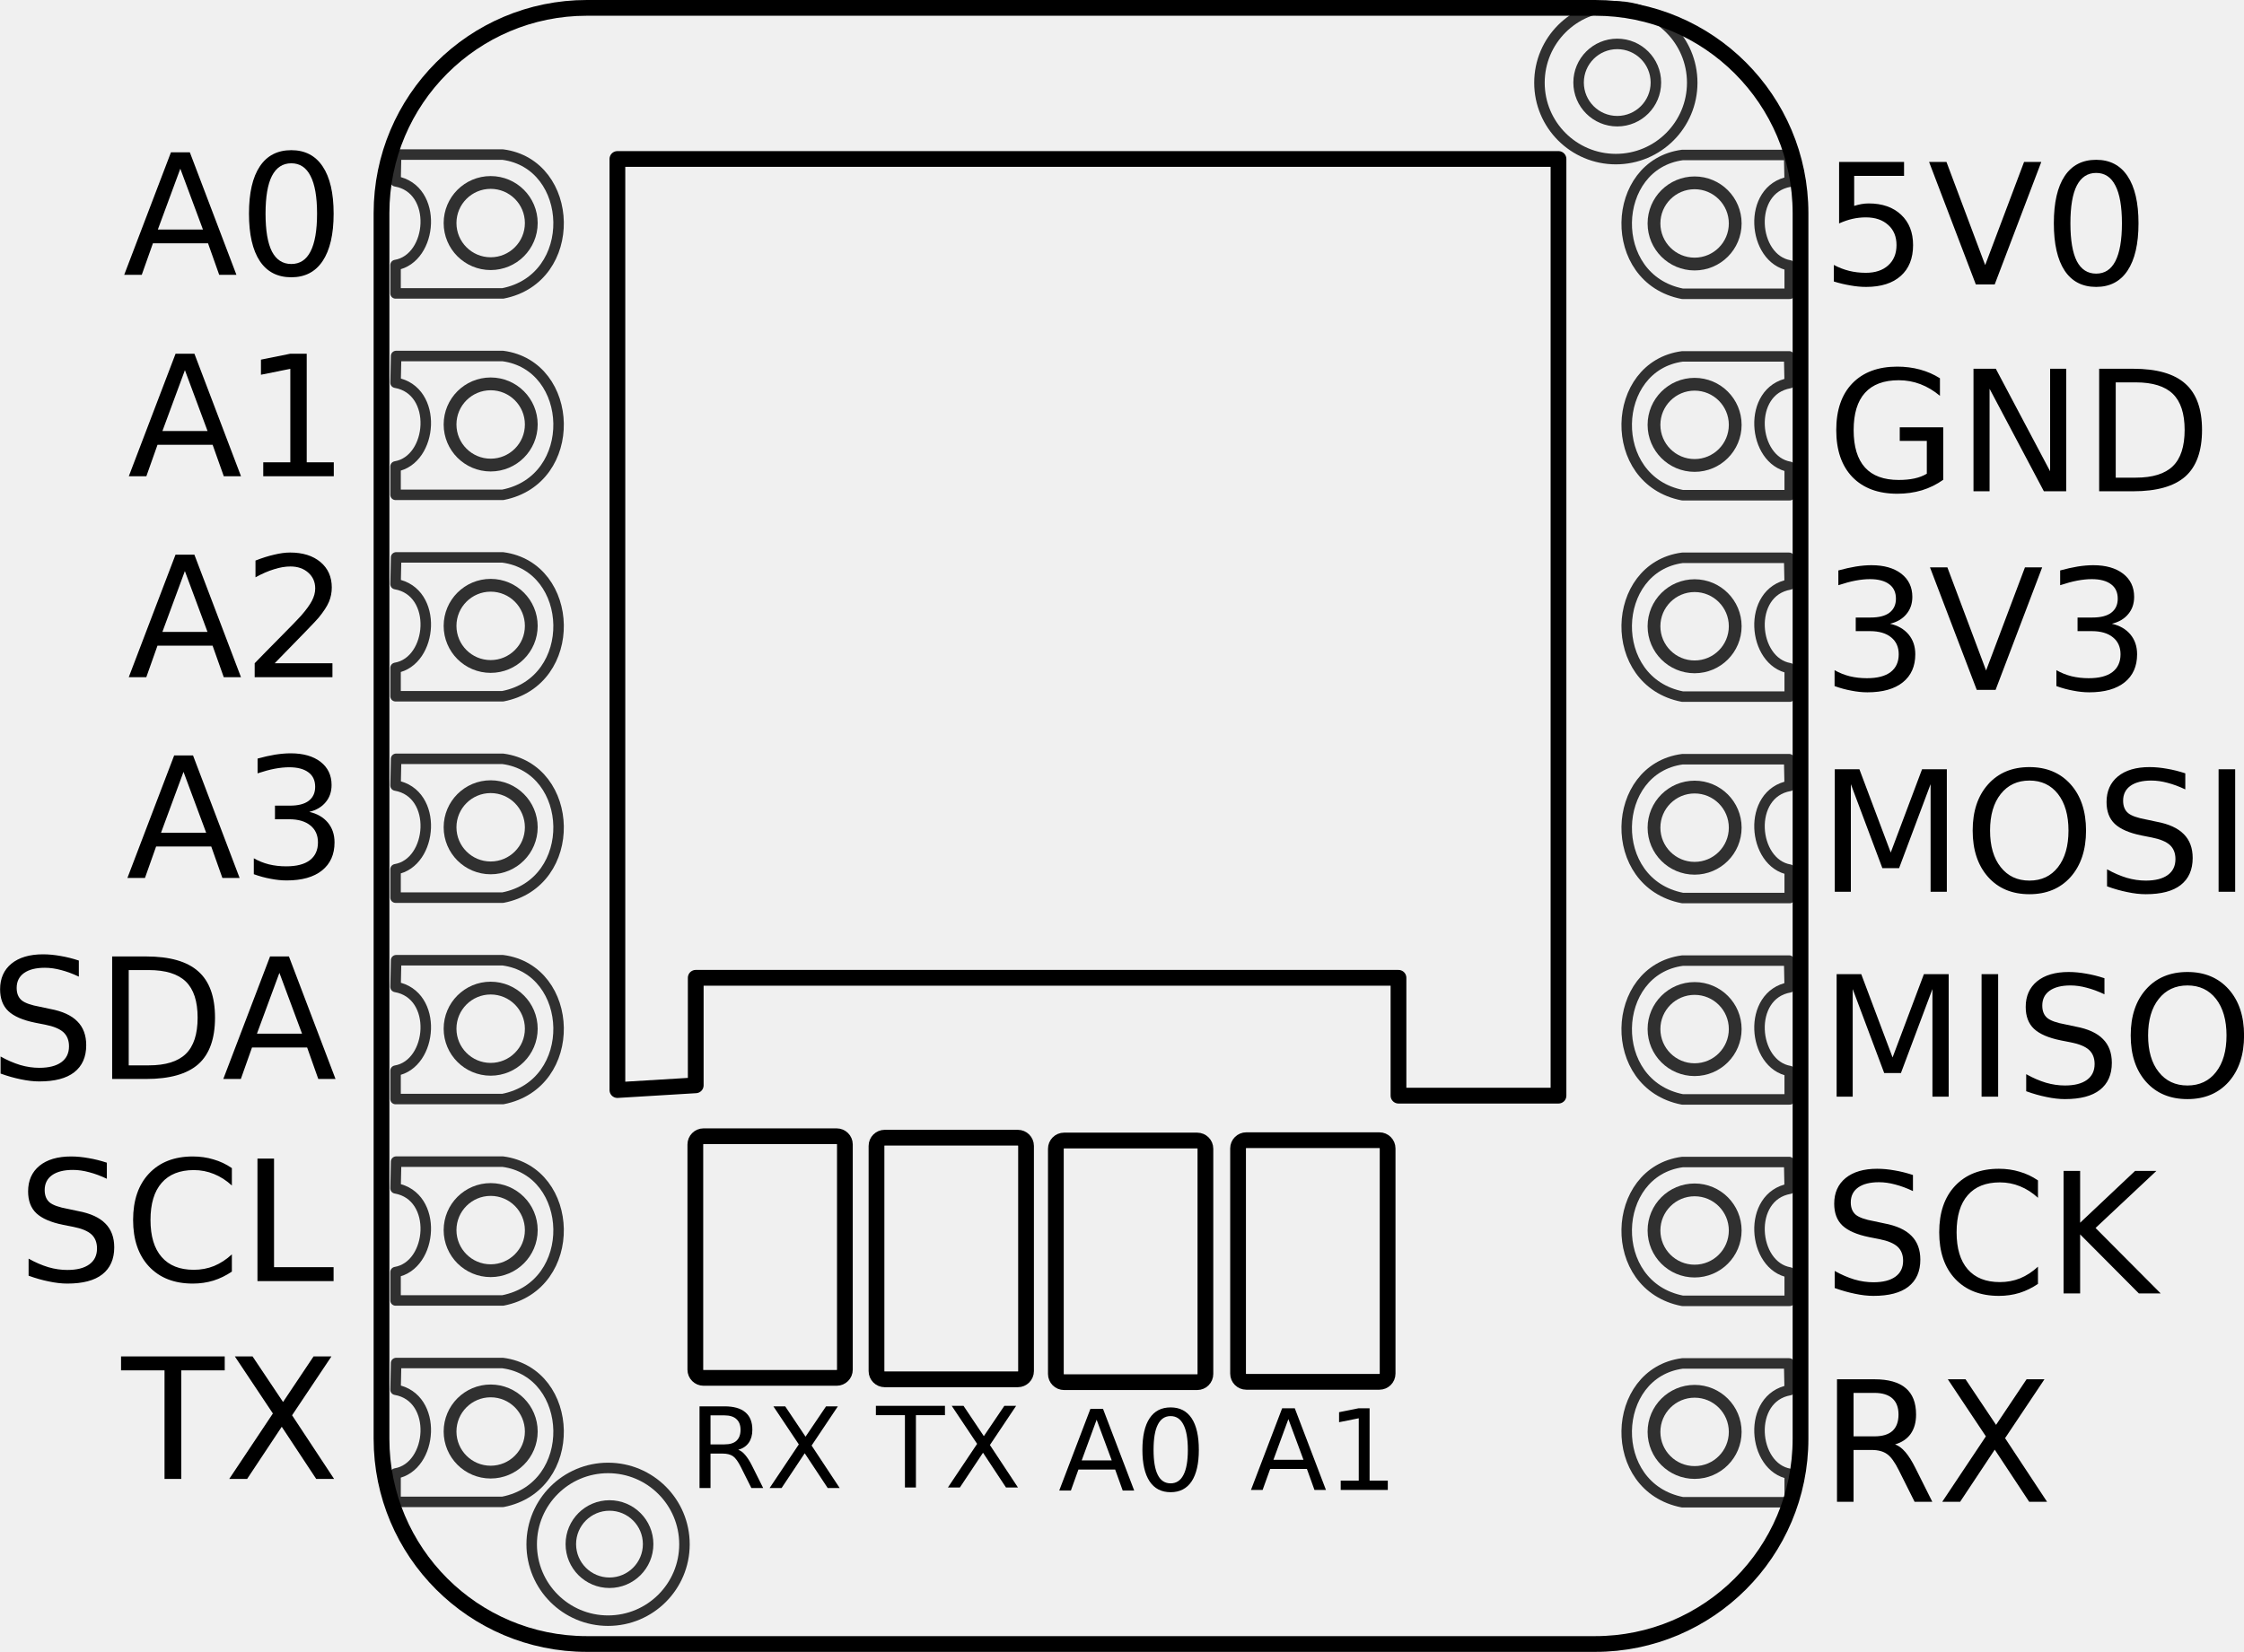
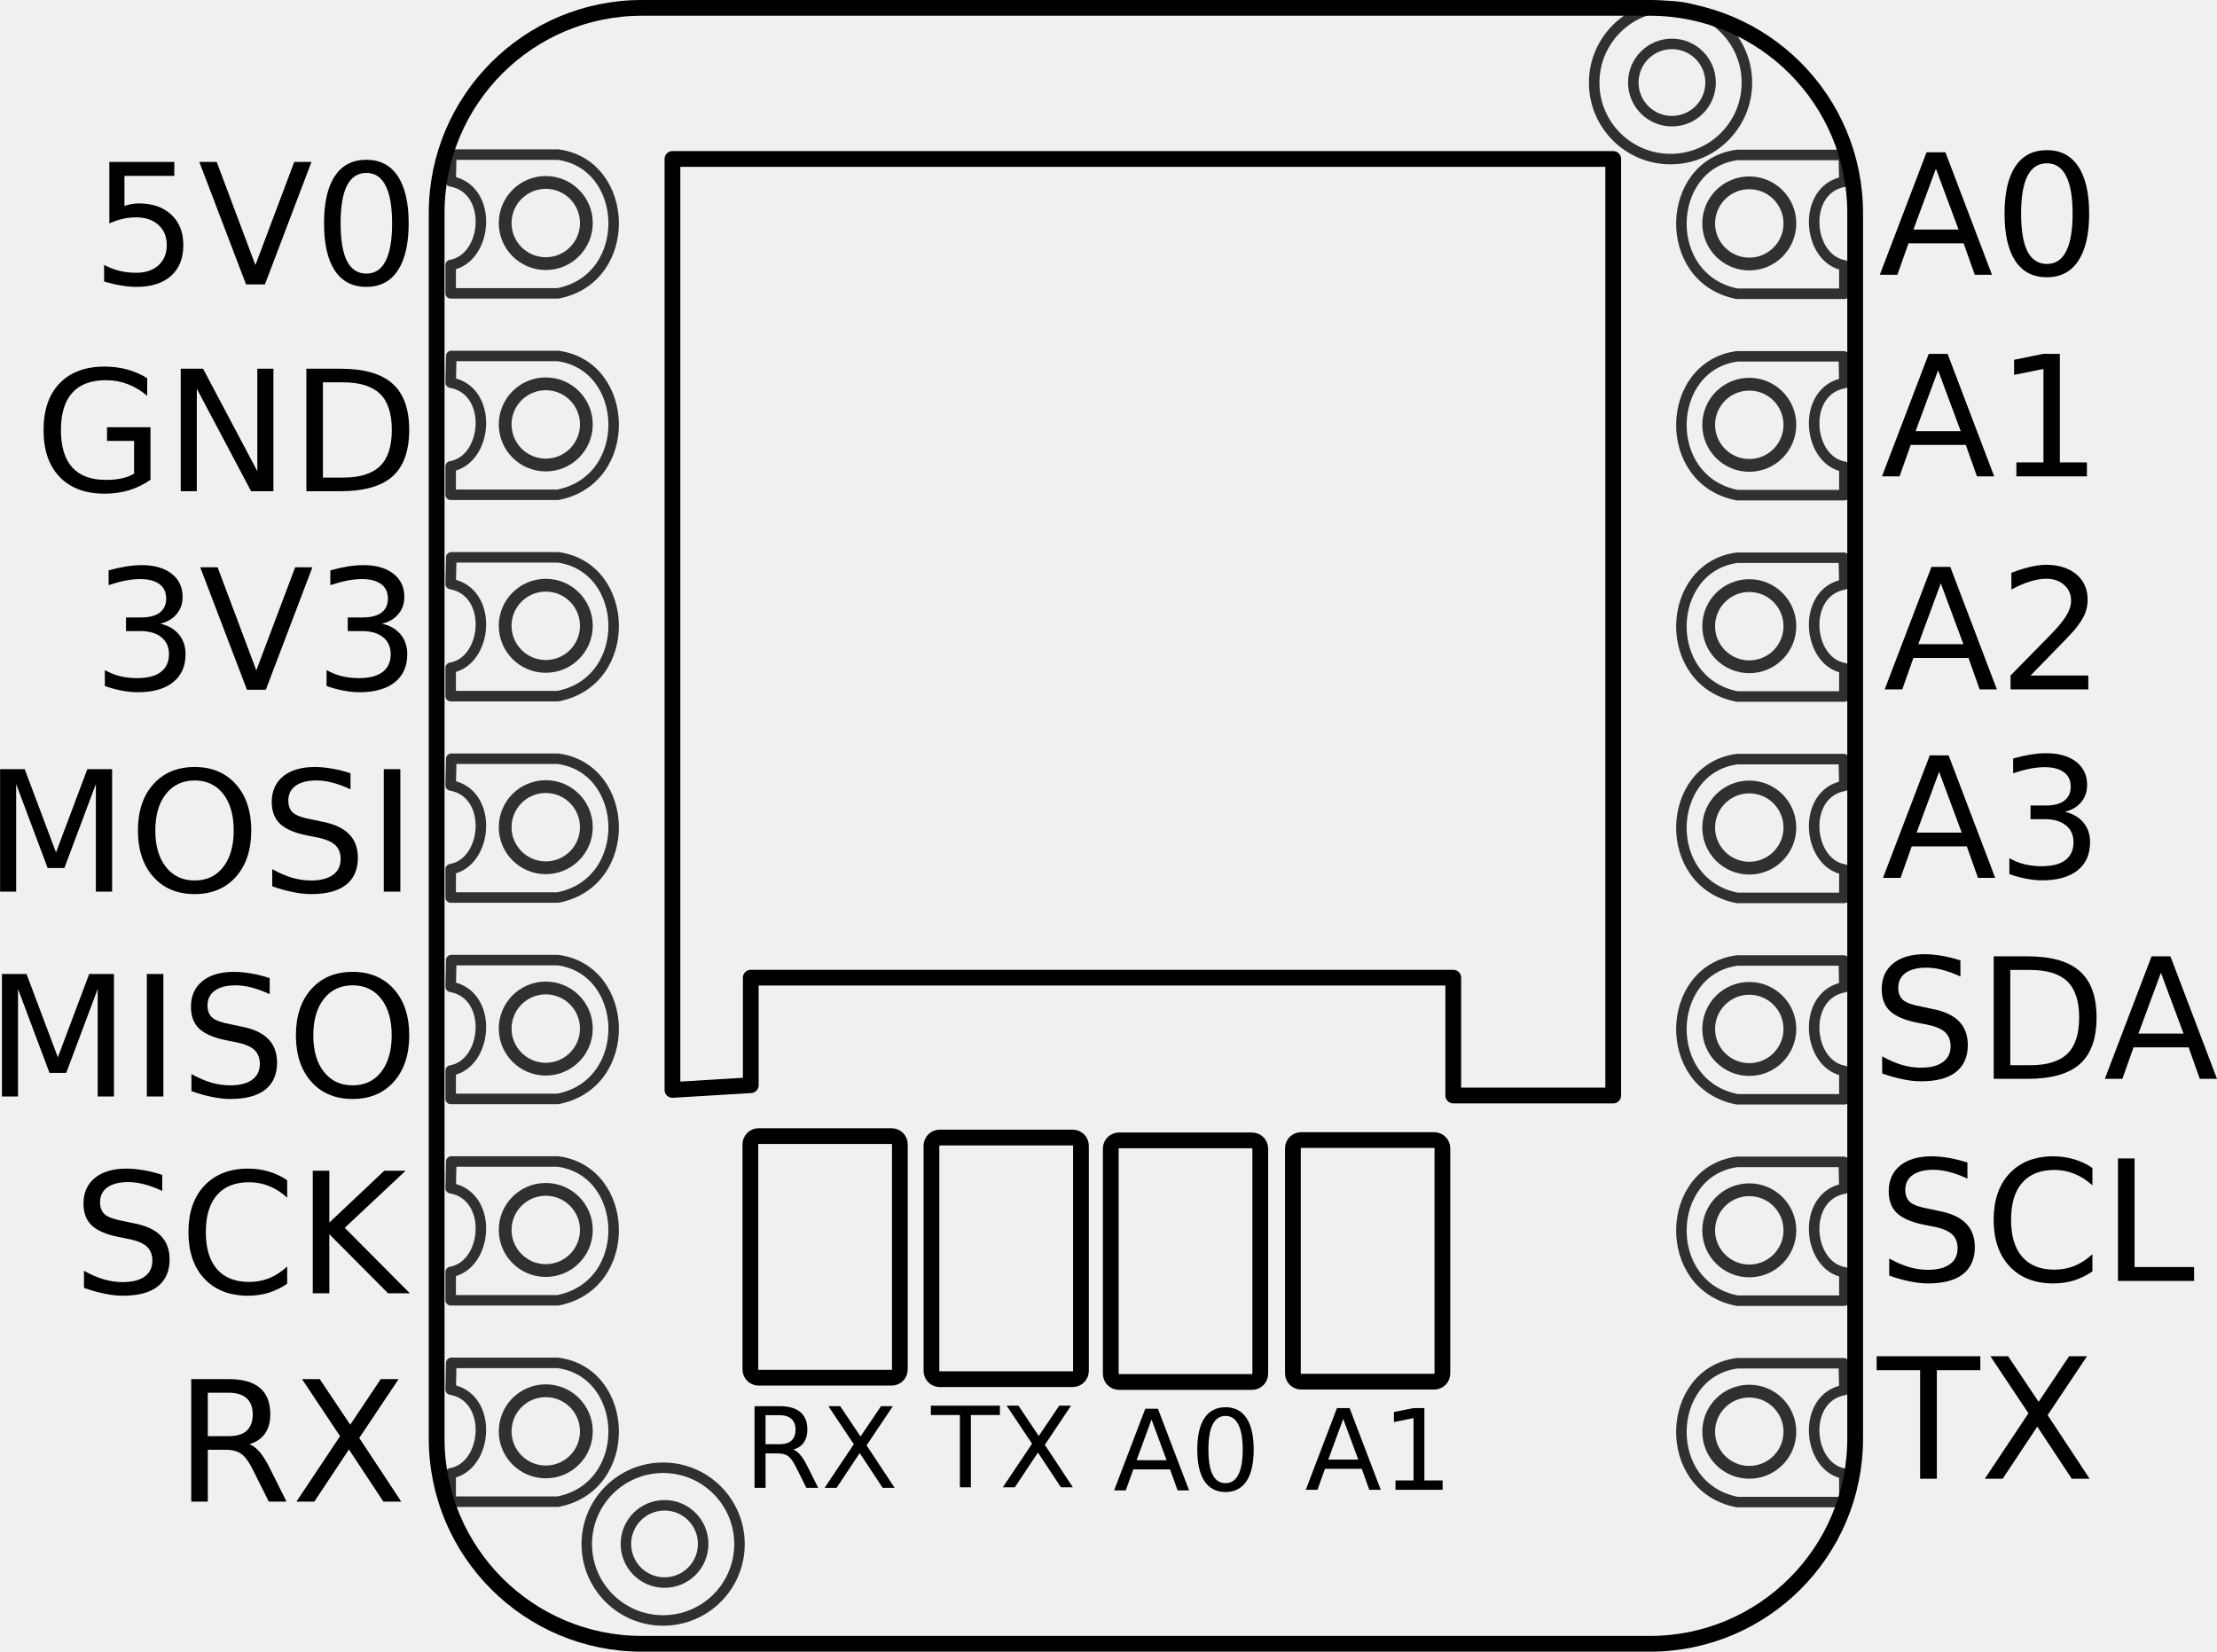
- <svg xmlns="http://www.w3.org/2000/svg" version="1.1" id="svg2" width="213.717" height="157.369" viewBox="0 0 213.717 157.369">
+ <svg xmlns="http://www.w3.org/2000/svg" version="1.1" id="svg2" width="211.219" height="157.369" viewBox="0 0 211.219 157.369">
  <defs id="defs6" />
-   <g id="g8" transform="translate(34.4777,-0.2761511)">
+   <g id="g8" transform="translate(39.74316,-0.2761511)">
    <g id="g5427">
-       <text xml:space="preserve" style="font-size:16px;font-family:'DejaVu Sans', 'Liberation Sans', Arial, sans-serif;-inkscape-font-specification:'DejaVu Sans, Liberation Sans, Arial, sans-serif';opacity:1;fill:#ffffff;stroke-width:7.559;stroke-linecap:round;stroke-linejoin:round" x="-22.774" y="26.458" id="text1575">
-         <tspan id="tspan1573" x="-22.774" y="26.458" style="font-size:16px;fill:#000000">A0</tspan>
+       <text xml:space="preserve" style="font-size:16px;font-family:'DejaVu Sans', 'Liberation Sans', Arial, sans-serif;-inkscape-font-specification:'DejaVu Sans, Liberation Sans, Arial, sans-serif';opacity:1;fill:#ffffff;stroke-width:7.559;stroke-linecap:round;stroke-linejoin:round" x="139.226" y="26.458" id="text1575">
+         <tspan id="tspan1573" x="139.226" y="26.458" style="font-size:16px;fill:#000000">A0</tspan>
      </text>
-       <text xml:space="preserve" style="font-size:16px;font-family:'DejaVu Sans', 'Liberation Sans', Arial, sans-serif;-inkscape-font-specification:'DejaVu Sans, Liberation Sans, Arial, sans-serif';opacity:1;fill:#ffffff;stroke-width:7.559;stroke-linecap:round;stroke-linejoin:round" x="-22.337" y="45.649" id="text1681">
-         <tspan id="tspan1679" x="-22.337" y="45.649" style="font-size:16px;fill:#000000">A1</tspan>
+       <text xml:space="preserve" style="font-size:16px;font-family:'DejaVu Sans', 'Liberation Sans', Arial, sans-serif;-inkscape-font-specification:'DejaVu Sans, Liberation Sans, Arial, sans-serif';opacity:1;fill:#ffffff;stroke-width:7.559;stroke-linecap:round;stroke-linejoin:round" x="139.433" y="45.663" id="text1681">
+         <tspan id="tspan1679" x="139.433" y="45.663" style="font-size:16px;fill:#000000">A1</tspan>
      </text>
-       <text xml:space="preserve" style="font-size:16px;font-family:'DejaVu Sans', 'Liberation Sans', Arial, sans-serif;-inkscape-font-specification:'DejaVu Sans, Liberation Sans, Arial, sans-serif';opacity:1;fill:#ffffff;stroke-width:7.559;stroke-linecap:round;stroke-linejoin:round" x="-22.341" y="64.79" id="text1789">
-         <tspan id="tspan1787" x="-22.341" y="64.79" style="font-size:16px;fill:#000000">A2</tspan>
+       <text xml:space="preserve" style="font-size:16px;font-family:'DejaVu Sans', 'Liberation Sans', Arial, sans-serif;-inkscape-font-specification:'DejaVu Sans, Liberation Sans, Arial, sans-serif';opacity:1;fill:#ffffff;stroke-width:7.559;stroke-linecap:round;stroke-linejoin:round" x="139.691" y="65.965" id="text1789">
+         <tspan id="tspan1787" x="139.691" y="65.965" style="font-size:16px;fill:#000000">A2</tspan>
      </text>
-       <text xml:space="preserve" style="font-size:16px;font-family:'DejaVu Sans', 'Liberation Sans', Arial, sans-serif;-inkscape-font-specification:'DejaVu Sans, Liberation Sans, Arial, sans-serif';opacity:1;fill:#ffffff;stroke-width:7.559;stroke-linecap:round;stroke-linejoin:round" x="-22.469" y="83.918" id="text1793">
-         <tspan id="tspan1791" x="-22.469" y="83.918" style="font-size:16px;fill:#000000">A3</tspan>
+       <text xml:space="preserve" style="font-size:16px;font-family:'DejaVu Sans', 'Liberation Sans', Arial, sans-serif;-inkscape-font-specification:'DejaVu Sans, Liberation Sans, Arial, sans-serif';opacity:1;fill:#ffffff;stroke-width:7.559;stroke-linecap:round;stroke-linejoin:round" x="139.531" y="83.918" id="text1793">
+         <tspan id="tspan1791" x="139.531" y="83.918" style="font-size:16px;fill:#000000">A3</tspan>
      </text>
-       <text xml:space="preserve" style="font-size:16px;font-family:'DejaVu Sans', 'Liberation Sans', Arial, sans-serif;-inkscape-font-specification:'DejaVu Sans, Liberation Sans, Arial, sans-serif';opacity:1;fill:#ffffff;stroke-width:7.559;stroke-linecap:round;stroke-linejoin:round" x="-35.532" y="103.065" id="text1797">
-         <tspan id="tspan1795" x="-35.532" y="103.065" style="font-size:16px;fill:#000000">SDA</tspan>
+       <text xml:space="preserve" style="font-size:16px;font-family:'DejaVu Sans', 'Liberation Sans', Arial, sans-serif;-inkscape-font-specification:'DejaVu Sans, Liberation Sans, Arial, sans-serif';opacity:1;fill:#ffffff;stroke-width:7.559;stroke-linecap:round;stroke-linejoin:round" x="138.468" y="103.065" id="text1797">
+         <tspan id="tspan1795" x="138.468" y="103.065" style="font-size:16px;fill:#000000">SDA</tspan>
      </text>
-       <text xml:space="preserve" style="font-size:16px;font-family:'DejaVu Sans', 'Liberation Sans', Arial, sans-serif;-inkscape-font-specification:'DejaVu Sans, Liberation Sans, Arial, sans-serif';opacity:1;fill:#ffffff;stroke-width:7.559;stroke-linecap:round;stroke-linejoin:round" x="-32.864" y="122.326" id="text1801">
-         <tspan id="tspan1799" x="-32.864" y="122.326" style="font-size:16px;fill:#000000">SCL</tspan>
+       <text xml:space="preserve" style="font-size:16px;font-family:'DejaVu Sans', 'Liberation Sans', Arial, sans-serif;-inkscape-font-specification:'DejaVu Sans, Liberation Sans, Arial, sans-serif';opacity:1;fill:#ffffff;stroke-width:7.559;stroke-linecap:round;stroke-linejoin:round" x="139.136" y="122.326" id="text1801">
+         <tspan id="tspan1799" x="139.136" y="122.326" style="font-size:16px;fill:#000000">SCL</tspan>
      </text>
-       <text xml:space="preserve" style="font-size:16px;font-family:'DejaVu Sans', 'Liberation Sans', Arial, sans-serif;-inkscape-font-specification:'DejaVu Sans, Liberation Sans, Arial, sans-serif';opacity:1;fill:#ffffff;stroke-width:7.559;stroke-linecap:round;stroke-linejoin:round" x="-22.903" y="141.169" id="text1805">
-         <tspan id="tspan1803" x="-22.903" y="141.169" style="font-size:16px;fill:#000000">TX</tspan>
+       <text xml:space="preserve" style="font-size:16px;font-family:'DejaVu Sans', 'Liberation Sans', Arial, sans-serif;-inkscape-font-specification:'DejaVu Sans, Liberation Sans, Arial, sans-serif';opacity:1;fill:#ffffff;stroke-width:7.559;stroke-linecap:round;stroke-linejoin:round" x="139.097" y="141.169" id="text1805">
+         <tspan id="tspan1803" x="139.097" y="141.169" style="font-size:16px;fill:#000000">TX</tspan>
      </text>
-       <text xml:space="preserve" style="font-size:16px;font-family:'DejaVu Sans', 'Liberation Sans', Arial, sans-serif;-inkscape-font-specification:'DejaVu Sans, Liberation Sans, Arial, sans-serif';opacity:1;fill:#ffffff;stroke-width:7.559;stroke-linecap:round;stroke-linejoin:round" x="138.943" y="27.375" id="text1809">
-         <tspan id="tspan1807" x="138.943" y="27.375" style="font-size:16px;fill:#000000">5V0</tspan>
+       <text xml:space="preserve" style="font-size:16px;font-family:'DejaVu Sans', 'Liberation Sans', Arial, sans-serif;-inkscape-font-specification:'DejaVu Sans, Liberation Sans, Arial, sans-serif';opacity:1;fill:#ffffff;stroke-width:7.559;stroke-linecap:round;stroke-linejoin:round" x="-31.057" y="27.375" id="text1809">
+         <tspan id="tspan1807" x="-31.057" y="27.375" style="font-size:16px;fill:#000000">5V0</tspan>
      </text>
-       <text xml:space="preserve" style="font-size:16px;font-family:'DejaVu Sans', 'Liberation Sans', Arial, sans-serif;-inkscape-font-specification:'DejaVu Sans, Liberation Sans, Arial, sans-serif';opacity:1;fill:#ffffff;stroke-width:7.559;stroke-linecap:round;stroke-linejoin:round" x="139.499" y="47.08" id="text1813">
-         <tspan id="tspan1811" x="139.499" y="47.08" style="font-size:16px;fill:#000000">GND</tspan>
+       <text xml:space="preserve" style="font-size:16px;font-family:'DejaVu Sans', 'Liberation Sans', Arial, sans-serif;-inkscape-font-specification:'DejaVu Sans, Liberation Sans, Arial, sans-serif';opacity:1;fill:#ffffff;stroke-width:7.559;stroke-linecap:round;stroke-linejoin:round" x="-36.501" y="47.08" id="text1813">
+         <tspan id="tspan1811" x="-36.501" y="47.08" style="font-size:16px;fill:#000000">GND</tspan>
      </text>
-       <text xml:space="preserve" style="font-size:16px;font-family:'DejaVu Sans', 'Liberation Sans', Arial, sans-serif;-inkscape-font-specification:'DejaVu Sans, Liberation Sans, Arial, sans-serif';opacity:1;fill:#ffffff;stroke-width:7.559;stroke-linecap:round;stroke-linejoin:round" x="139.026" y="65.998" id="text1817">
-         <tspan id="tspan1815" x="139.026" y="65.998" style="font-size:16px;fill:#000000">3V3</tspan>
+       <text xml:space="preserve" style="font-size:16px;font-family:'DejaVu Sans', 'Liberation Sans', Arial, sans-serif;-inkscape-font-specification:'DejaVu Sans, Liberation Sans, Arial, sans-serif';opacity:1;fill:#ffffff;stroke-width:7.559;stroke-linecap:round;stroke-linejoin:round" x="-30.974" y="65.998" id="text1817">
+         <tspan id="tspan1815" x="-30.974" y="65.998" style="font-size:16px;fill:#000000">3V3</tspan>
      </text>
-       <text xml:space="preserve" style="font-size:16px;font-family:'DejaVu Sans', 'Liberation Sans', Arial, sans-serif;-inkscape-font-specification:'DejaVu Sans, Liberation Sans, Arial, sans-serif';opacity:1;fill:#ffffff;stroke-width:7.559;stroke-linecap:round;stroke-linejoin:round" x="138.687" y="85.229" id="text1821">
-         <tspan id="tspan1819" x="138.687" y="85.229" style="font-size:16px;fill:#000000">MOSI</tspan>
+       <text xml:space="preserve" style="font-size:16px;font-family:'DejaVu Sans', 'Liberation Sans', Arial, sans-serif;-inkscape-font-specification:'DejaVu Sans, Liberation Sans, Arial, sans-serif';opacity:1;fill:#ffffff;stroke-width:7.559;stroke-linecap:round;stroke-linejoin:round" x="-41.313" y="85.229" id="text1821">
+         <tspan id="tspan1819" x="-41.313" y="85.229" style="font-size:16px;fill:#000000">MOSI</tspan>
      </text>
-       <text xml:space="preserve" style="font-size:16px;font-family:'DejaVu Sans', 'Liberation Sans', Arial, sans-serif;-inkscape-font-specification:'DejaVu Sans, Liberation Sans, Arial, sans-serif';opacity:1;fill:#ffffff;stroke-width:7.559;stroke-linecap:round;stroke-linejoin:round" x="138.864" y="104.75" id="text1825">
-         <tspan id="tspan1823" x="138.864" y="104.75" style="font-size:16px;fill:#000000">MISO</tspan>
+       <text xml:space="preserve" style="font-size:16px;font-family:'DejaVu Sans', 'Liberation Sans', Arial, sans-serif;-inkscape-font-specification:'DejaVu Sans, Liberation Sans, Arial, sans-serif';opacity:1;fill:#ffffff;stroke-width:7.559;stroke-linecap:round;stroke-linejoin:round" x="-41.136" y="104.75" id="text1825">
+         <tspan id="tspan1823" x="-41.136" y="104.75" style="font-size:16px;fill:#000000">MISO</tspan>
      </text>
-       <text xml:space="preserve" style="font-size:16px;font-family:'DejaVu Sans', 'Liberation Sans', Arial, sans-serif;-inkscape-font-specification:'DejaVu Sans, Liberation Sans, Arial, sans-serif';opacity:1;fill:#ffffff;stroke-width:7.559;stroke-linecap:round;stroke-linejoin:round" x="139.148" y="123.496" id="text1829">
-         <tspan id="tspan1827" x="139.148" y="123.496" style="font-size:16px;fill:#000000">SCK</tspan>
+       <text xml:space="preserve" style="font-size:16px;font-family:'DejaVu Sans', 'Liberation Sans', Arial, sans-serif;-inkscape-font-specification:'DejaVu Sans, Liberation Sans, Arial, sans-serif';opacity:1;fill:#ffffff;stroke-width:7.559;stroke-linecap:round;stroke-linejoin:round" x="-32.852" y="123.496" id="text1829">
+         <tspan id="tspan1827" x="-32.852" y="123.496" style="font-size:16px;fill:#000000">SCK</tspan>
      </text>
-       <text xml:space="preserve" style="font-size:16px;font-family:'DejaVu Sans', 'Liberation Sans', Arial, sans-serif;-inkscape-font-specification:'DejaVu Sans, Liberation Sans, Arial, sans-serif';opacity:1;fill:#ffffff;stroke-width:7.559;stroke-linecap:round;stroke-linejoin:round" x="138.898" y="143.347" id="text1833">
-         <tspan id="tspan1831" x="138.898" y="143.347" style="font-size:16px;fill:#000000">RX</tspan>
+       <text xml:space="preserve" style="font-size:16px;font-family:'DejaVu Sans', 'Liberation Sans', Arial, sans-serif;-inkscape-font-specification:'DejaVu Sans, Liberation Sans, Arial, sans-serif';opacity:1;fill:#ffffff;stroke-width:7.559;stroke-linecap:round;stroke-linejoin:round" x="-23.102" y="143.347" id="text1833">
+         <tspan id="tspan1831" x="-23.102" y="143.347" style="font-size:16px;fill:#000000">RX</tspan>
      </text>
      <rect style="opacity:1;fill:none;stroke:#000000;stroke-width:1.5;stroke-linecap:round;stroke-linejoin:round;stroke-dasharray:none;stroke-opacity:1" id="rect1920" width="135.145" height="155.869" x="1.857" y="1.026" ry="19.555" />
      <path style="opacity:1;fill:none;fill-opacity:1;stroke:#000000;stroke-width:1.5;stroke-linecap:round;stroke-linejoin:round;stroke-dasharray:none;stroke-opacity:1" d="M 24.323,104.123 V 15.422 H 113.952 V 104.656 H 98.713 V 93.428 H 31.784 v 10.243 z" id="path2467" />
      <g id="g2800" transform="translate(5.570015,-1.44967)" style="opacity:1">
        <circle style="opacity:0.8;fill:none;stroke:#000000;stroke-width:1;stroke-linecap:round;stroke-linejoin:round;stroke-dasharray:none;stroke-opacity:1" id="path2794" cx="17.865" cy="148.847" r="7.275" />
        <circle style="opacity:0.8;fill:none;stroke:#000000;stroke-width:1;stroke-linecap:round;stroke-linejoin:round;stroke-dasharray:none;stroke-opacity:1" id="path2796" cx="17.999" cy="148.829" r="3.681" />
      </g>
      <g id="g2806" transform="translate(101.5485,-140.6888)" style="opacity:1">
        <circle style="opacity:0.8;fill:none;stroke:#000000;stroke-width:1;stroke-linecap:round;stroke-linejoin:round;stroke-dasharray:none;stroke-opacity:1" id="circle2802" cx="17.865" cy="148.847" r="7.275" />
        <circle style="opacity:0.8;fill:none;stroke:#000000;stroke-width:1;stroke-linecap:round;stroke-linejoin:round;stroke-dasharray:none;stroke-opacity:1" id="circle2804" cx="17.999" cy="148.829" r="3.681" />
      </g>
      <g id="g2892" transform="translate(2)" style="opacity:1">
        <g id="g2692" style="stroke:#000000;stroke-opacity:1" transform="translate(0.2235674,0.922185)">
          <path style="opacity:0.8;fill:none;stroke:#000000;stroke-width:1;stroke-linecap:round;stroke-linejoin:round;stroke-dasharray:none;stroke-opacity:1" d="m 1.025,33.269 h 10.161 c 6.883,0.912 7.281,11.81 0,13.225 H 0.971 v -2.702 c 3.572,-0.608 4.096,-7.265 0,-7.979 z" id="path2632" />
          <circle style="opacity:0.8;fill:none;stroke:#000000;stroke-width:1.218;stroke-linecap:round;stroke-linejoin:round;stroke-dasharray:none;stroke-opacity:1" id="path2688" cx="10.03" cy="39.792" r="3.868" />
        </g>
        <g id="g2704" style="stroke:#000000;stroke-opacity:1" transform="translate(0.2235674,-18.26537)">
          <path style="opacity:0.8;fill:none;stroke:#000000;stroke-width:1;stroke-linecap:round;stroke-linejoin:round;stroke-dasharray:none;stroke-opacity:1" d="m 1.025,33.269 h 10.161 c 6.883,0.912 7.281,11.81 0,13.225 H 0.971 v -2.702 c 3.572,-0.608 4.096,-7.265 0,-7.979 z" id="path2700" />
          <circle style="opacity:0.8;fill:none;stroke:#000000;stroke-width:1.218;stroke-linecap:round;stroke-linejoin:round;stroke-dasharray:none;stroke-opacity:1" id="circle2702" cx="10.03" cy="39.792" r="3.868" />
        </g>
        <g id="g2714" style="stroke:#000000;stroke-opacity:1" transform="translate(0.2235674,20.10974)">
          <path style="opacity:0.8;fill:none;stroke:#000000;stroke-width:1;stroke-linecap:round;stroke-linejoin:round;stroke-dasharray:none;stroke-opacity:1" d="m 1.025,33.269 h 10.161 c 6.883,0.912 7.281,11.81 0,13.225 H 0.971 v -2.702 c 3.572,-0.608 4.096,-7.265 0,-7.979 z" id="path2710" />
          <circle style="opacity:0.8;fill:none;stroke:#000000;stroke-width:1.218;stroke-linecap:round;stroke-linejoin:round;stroke-dasharray:none;stroke-opacity:1" id="circle2712" cx="10.03" cy="39.792" r="3.868" />
        </g>
        <g id="g2720" style="stroke:#000000;stroke-opacity:1" transform="translate(0.2235674,39.2973)">
          <path style="opacity:0.8;fill:none;stroke:#000000;stroke-width:1;stroke-linecap:round;stroke-linejoin:round;stroke-dasharray:none;stroke-opacity:1" d="m 1.025,33.269 h 10.161 c 6.883,0.912 7.281,11.81 0,13.225 H 0.971 v -2.702 c 3.572,-0.608 4.096,-7.265 0,-7.979 z" id="path2716" />
          <circle style="opacity:0.8;fill:none;stroke:#000000;stroke-width:1.218;stroke-linecap:round;stroke-linejoin:round;stroke-dasharray:none;stroke-opacity:1" id="circle2718" cx="10.03" cy="39.792" r="3.868" />
        </g>
        <g id="g2726" style="stroke:#000000;stroke-opacity:1" transform="translate(0.2235674,58.48486)">
          <path style="opacity:0.8;fill:none;stroke:#000000;stroke-width:1;stroke-linecap:round;stroke-linejoin:round;stroke-dasharray:none;stroke-opacity:1" d="m 1.025,33.269 h 10.161 c 6.883,0.912 7.281,11.81 0,13.225 H 0.971 v -2.702 c 3.572,-0.608 4.096,-7.265 0,-7.979 z" id="path2722" />
          <circle style="opacity:0.8;fill:none;stroke:#000000;stroke-width:1.218;stroke-linecap:round;stroke-linejoin:round;stroke-dasharray:none;stroke-opacity:1" id="circle2724" cx="10.03" cy="39.792" r="3.868" />
        </g>
        <g id="g2732" style="stroke:#000000;stroke-opacity:1" transform="translate(0.2235674,77.67241)">
          <path style="opacity:0.8;fill:none;stroke:#000000;stroke-width:1;stroke-linecap:round;stroke-linejoin:round;stroke-dasharray:none;stroke-opacity:1" d="m 1.025,33.269 h 10.161 c 6.883,0.912 7.281,11.81 0,13.225 H 0.971 v -2.702 c 3.572,-0.608 4.096,-7.265 0,-7.979 z" id="path2728" />
          <circle style="opacity:0.8;fill:none;stroke:#000000;stroke-width:1.218;stroke-linecap:round;stroke-linejoin:round;stroke-dasharray:none;stroke-opacity:1" id="circle2730" cx="10.03" cy="39.792" r="3.868" />
        </g>
        <g id="g2738" style="stroke:#000000;stroke-opacity:1" transform="translate(0.2235674,96.85997)">
          <path style="opacity:0.8;fill:none;stroke:#000000;stroke-width:1;stroke-linecap:round;stroke-linejoin:round;stroke-dasharray:none;stroke-opacity:1" d="m 1.025,33.269 h 10.161 c 6.883,0.912 7.281,11.81 0,13.225 H 0.971 v -2.702 c 3.572,-0.608 4.096,-7.265 0,-7.979 z" id="path2734" />
          <circle style="opacity:0.8;fill:none;stroke:#000000;stroke-width:1.218;stroke-linecap:round;stroke-linejoin:round;stroke-dasharray:none;stroke-opacity:1" id="circle2736" cx="10.03" cy="39.792" r="3.868" />
        </g>
        <g id="g2812" style="stroke:#000000;stroke-opacity:1" transform="matrix(-1,0,0,1,134.9454,0.9584485)">
          <path style="opacity:0.8;fill:none;stroke:#000000;stroke-width:1;stroke-linecap:round;stroke-linejoin:round;stroke-dasharray:none;stroke-opacity:1" d="m 1.025,33.269 h 10.161 c 6.883,0.912 7.281,11.81 0,13.225 H 0.971 v -2.702 c 3.572,-0.608 4.096,-7.265 0,-7.979 z" id="path2808" />
          <circle style="opacity:0.8;fill:none;stroke:#000000;stroke-width:1.218;stroke-linecap:round;stroke-linejoin:round;stroke-dasharray:none;stroke-opacity:1" id="circle2810" cx="10.03" cy="39.792" r="3.868" />
        </g>
        <g id="g2818" style="stroke:#000000;stroke-opacity:1" transform="matrix(-1,0,0,1,134.9454,-18.22911)">
          <path style="opacity:0.8;fill:none;stroke:#000000;stroke-width:1;stroke-linecap:round;stroke-linejoin:round;stroke-dasharray:none;stroke-opacity:1" d="m 1.025,33.269 h 10.161 c 6.883,0.912 7.281,11.81 0,13.225 H 0.971 v -2.702 c 3.572,-0.608 4.096,-7.265 0,-7.979 z" id="path2814" />
          <circle style="opacity:0.8;fill:none;stroke:#000000;stroke-width:1.218;stroke-linecap:round;stroke-linejoin:round;stroke-dasharray:none;stroke-opacity:1" id="circle2816" cx="10.03" cy="39.792" r="3.868" />
        </g>
        <g id="g2824" style="stroke:#000000;stroke-opacity:1" transform="matrix(-1,0,0,1,134.9454,20.146)">
          <path style="opacity:0.8;fill:none;stroke:#000000;stroke-width:1;stroke-linecap:round;stroke-linejoin:round;stroke-dasharray:none;stroke-opacity:1" d="m 1.025,33.269 h 10.161 c 6.883,0.912 7.281,11.81 0,13.225 H 0.971 v -2.702 c 3.572,-0.608 4.096,-7.265 0,-7.979 z" id="path2820" />
          <circle style="opacity:0.8;fill:none;stroke:#000000;stroke-width:1.218;stroke-linecap:round;stroke-linejoin:round;stroke-dasharray:none;stroke-opacity:1" id="circle2822" cx="10.03" cy="39.792" r="3.868" />
        </g>
        <g id="g2830" style="stroke:#000000;stroke-opacity:1" transform="matrix(-1,0,0,1,134.9454,39.33356)">
          <path style="opacity:0.8;fill:none;stroke:#000000;stroke-width:1;stroke-linecap:round;stroke-linejoin:round;stroke-dasharray:none;stroke-opacity:1" d="m 1.025,33.269 h 10.161 c 6.883,0.912 7.281,11.81 0,13.225 H 0.971 v -2.702 c 3.572,-0.608 4.096,-7.265 0,-7.979 z" id="path2826" />
          <circle style="opacity:0.8;fill:none;stroke:#000000;stroke-width:1.218;stroke-linecap:round;stroke-linejoin:round;stroke-dasharray:none;stroke-opacity:1" id="circle2828" cx="10.03" cy="39.792" r="3.868" />
        </g>
        <g id="g2836" style="stroke:#000000;stroke-opacity:1" transform="matrix(-1,0,0,1,134.9454,58.52112)">
          <path style="opacity:0.8;fill:none;stroke:#000000;stroke-width:1;stroke-linecap:round;stroke-linejoin:round;stroke-dasharray:none;stroke-opacity:1" d="m 1.025,33.269 h 10.161 c 6.883,0.912 7.281,11.81 0,13.225 H 0.971 v -2.702 c 3.572,-0.608 4.096,-7.265 0,-7.979 z" id="path2832" />
          <circle style="opacity:0.8;fill:none;stroke:#000000;stroke-width:1.218;stroke-linecap:round;stroke-linejoin:round;stroke-dasharray:none;stroke-opacity:1" id="circle2834" cx="10.03" cy="39.792" r="3.868" />
        </g>
        <g id="g2842" style="stroke:#000000;stroke-opacity:1" transform="matrix(-1,0,0,1,134.9454,77.70867)">
          <path style="opacity:0.8;fill:none;stroke:#000000;stroke-width:1;stroke-linecap:round;stroke-linejoin:round;stroke-dasharray:none;stroke-opacity:1" d="m 1.025,33.269 h 10.161 c 6.883,0.912 7.281,11.81 0,13.225 H 0.971 v -2.702 c 3.572,-0.608 4.096,-7.265 0,-7.979 z" id="path2838" />
          <circle style="opacity:0.8;fill:none;stroke:#000000;stroke-width:1.218;stroke-linecap:round;stroke-linejoin:round;stroke-dasharray:none;stroke-opacity:1" id="circle2840" cx="10.03" cy="39.792" r="3.868" />
        </g>
        <g id="g2848" style="stroke:#000000;stroke-opacity:1" transform="matrix(-1,0,0,1,134.9454,96.89623)">
          <path style="opacity:0.8;fill:none;stroke:#000000;stroke-width:1;stroke-linecap:round;stroke-linejoin:round;stroke-dasharray:none;stroke-opacity:1" d="m 1.025,33.269 h 10.161 c 6.883,0.912 7.281,11.81 0,13.225 H 0.971 v -2.702 c 3.572,-0.608 4.096,-7.265 0,-7.979 z" id="path2844" />
          <circle style="opacity:0.8;fill:none;stroke:#000000;stroke-width:1.218;stroke-linecap:round;stroke-linejoin:round;stroke-dasharray:none;stroke-opacity:1" id="circle2846" cx="10.03" cy="39.792" r="3.868" />
        </g>
      </g>
      <rect style="opacity:1;fill:none;fill-opacity:1;stroke:#000000;stroke-width:1.5;stroke-linecap:round;stroke-linejoin:round;stroke-dasharray:none;stroke-opacity:1" id="rect2923" width="14.243" height="23.021" x="31.746" y="108.522" ry="0.784" />
      <rect style="opacity:1;fill:none;fill-opacity:1;stroke:#000000;stroke-width:1.5;stroke-linecap:round;stroke-linejoin:round;stroke-dasharray:none;stroke-opacity:1" id="rect2925" width="14.243" height="23.021" x="48.999" y="108.66" ry="0.784" />
      <rect style="opacity:1;fill:none;fill-opacity:1;stroke:#000000;stroke-width:1.5;stroke-linecap:round;stroke-linejoin:round;stroke-dasharray:none;stroke-opacity:1" id="rect2927" width="14.243" height="23.021" x="66.082" y="108.93" ry="0.784" />
      <rect style="opacity:1;fill:none;fill-opacity:1;stroke:#000000;stroke-width:1.5;stroke-linecap:round;stroke-linejoin:round;stroke-dasharray:none;stroke-opacity:1" id="rect2929" width="14.243" height="23.021" x="83.435" y="108.899" ry="0.784" />
      <text xml:space="preserve" style="font-size:10.667px;font-family:'DejaVu Sans', 'Liberation Sans', Arial, sans-serif;-inkscape-font-specification:'DejaVu Sans, Liberation Sans, Arial, sans-serif';opacity:1;fill:#000000;fill-opacity:1;stroke:none;stroke-width:1.5;stroke-linecap:round;stroke-linejoin:round;stroke-dasharray:none;stroke-opacity:1" x="31.098" y="142.033" id="text2933">
        <tspan id="tspan2931" x="31.098" y="142.033" style="font-size:10.667px;stroke-width:1.5;stroke-dasharray:none">RX</tspan>
      </text>
      <text xml:space="preserve" style="font-size:10.667px;font-family:'DejaVu Sans', 'Liberation Sans', Arial, sans-serif;-inkscape-font-specification:'DejaVu Sans, Liberation Sans, Arial, sans-serif';opacity:1;fill:#000000;fill-opacity:1;stroke:none;stroke-width:1.5;stroke-linecap:round;stroke-linejoin:round;stroke-dasharray:none;stroke-opacity:1" x="48.972" y="141.985" id="text2937">
        <tspan id="tspan2935" x="48.972" y="141.985" style="font-size:10.667px;stroke-width:1.5;stroke-dasharray:none">TX</tspan>
      </text>
      <text xml:space="preserve" style="font-size:10.667px;font-family:'DejaVu Sans', 'Liberation Sans', Arial, sans-serif;-inkscape-font-specification:'DejaVu Sans, Liberation Sans, Arial, sans-serif';opacity:1;fill:#000000;fill-opacity:1;stroke:none;stroke-width:1.5;stroke-linecap:round;stroke-linejoin:round;stroke-dasharray:none;stroke-opacity:1" x="66.325" y="142.276" id="text2941">
        <tspan id="tspan2939" x="66.325" y="142.276" style="font-size:10.667px;stroke-width:1.5;stroke-dasharray:none">A0</tspan>
      </text>
      <text xml:space="preserve" style="font-size:10.667px;font-family:'DejaVu Sans', 'Liberation Sans', Arial, sans-serif;-inkscape-font-specification:'DejaVu Sans, Liberation Sans, Arial, sans-serif';opacity:1;fill:#000000;fill-opacity:1;stroke:none;stroke-width:1.5;stroke-linecap:round;stroke-linejoin:round;stroke-dasharray:none;stroke-opacity:1" x="84.585" y="142.219" id="text2945">
        <tspan id="tspan2943" x="84.585" y="142.219" style="font-size:10.667px;stroke-width:1.5;stroke-dasharray:none">A1</tspan>
      </text>
    </g>
  </g>
</svg>
